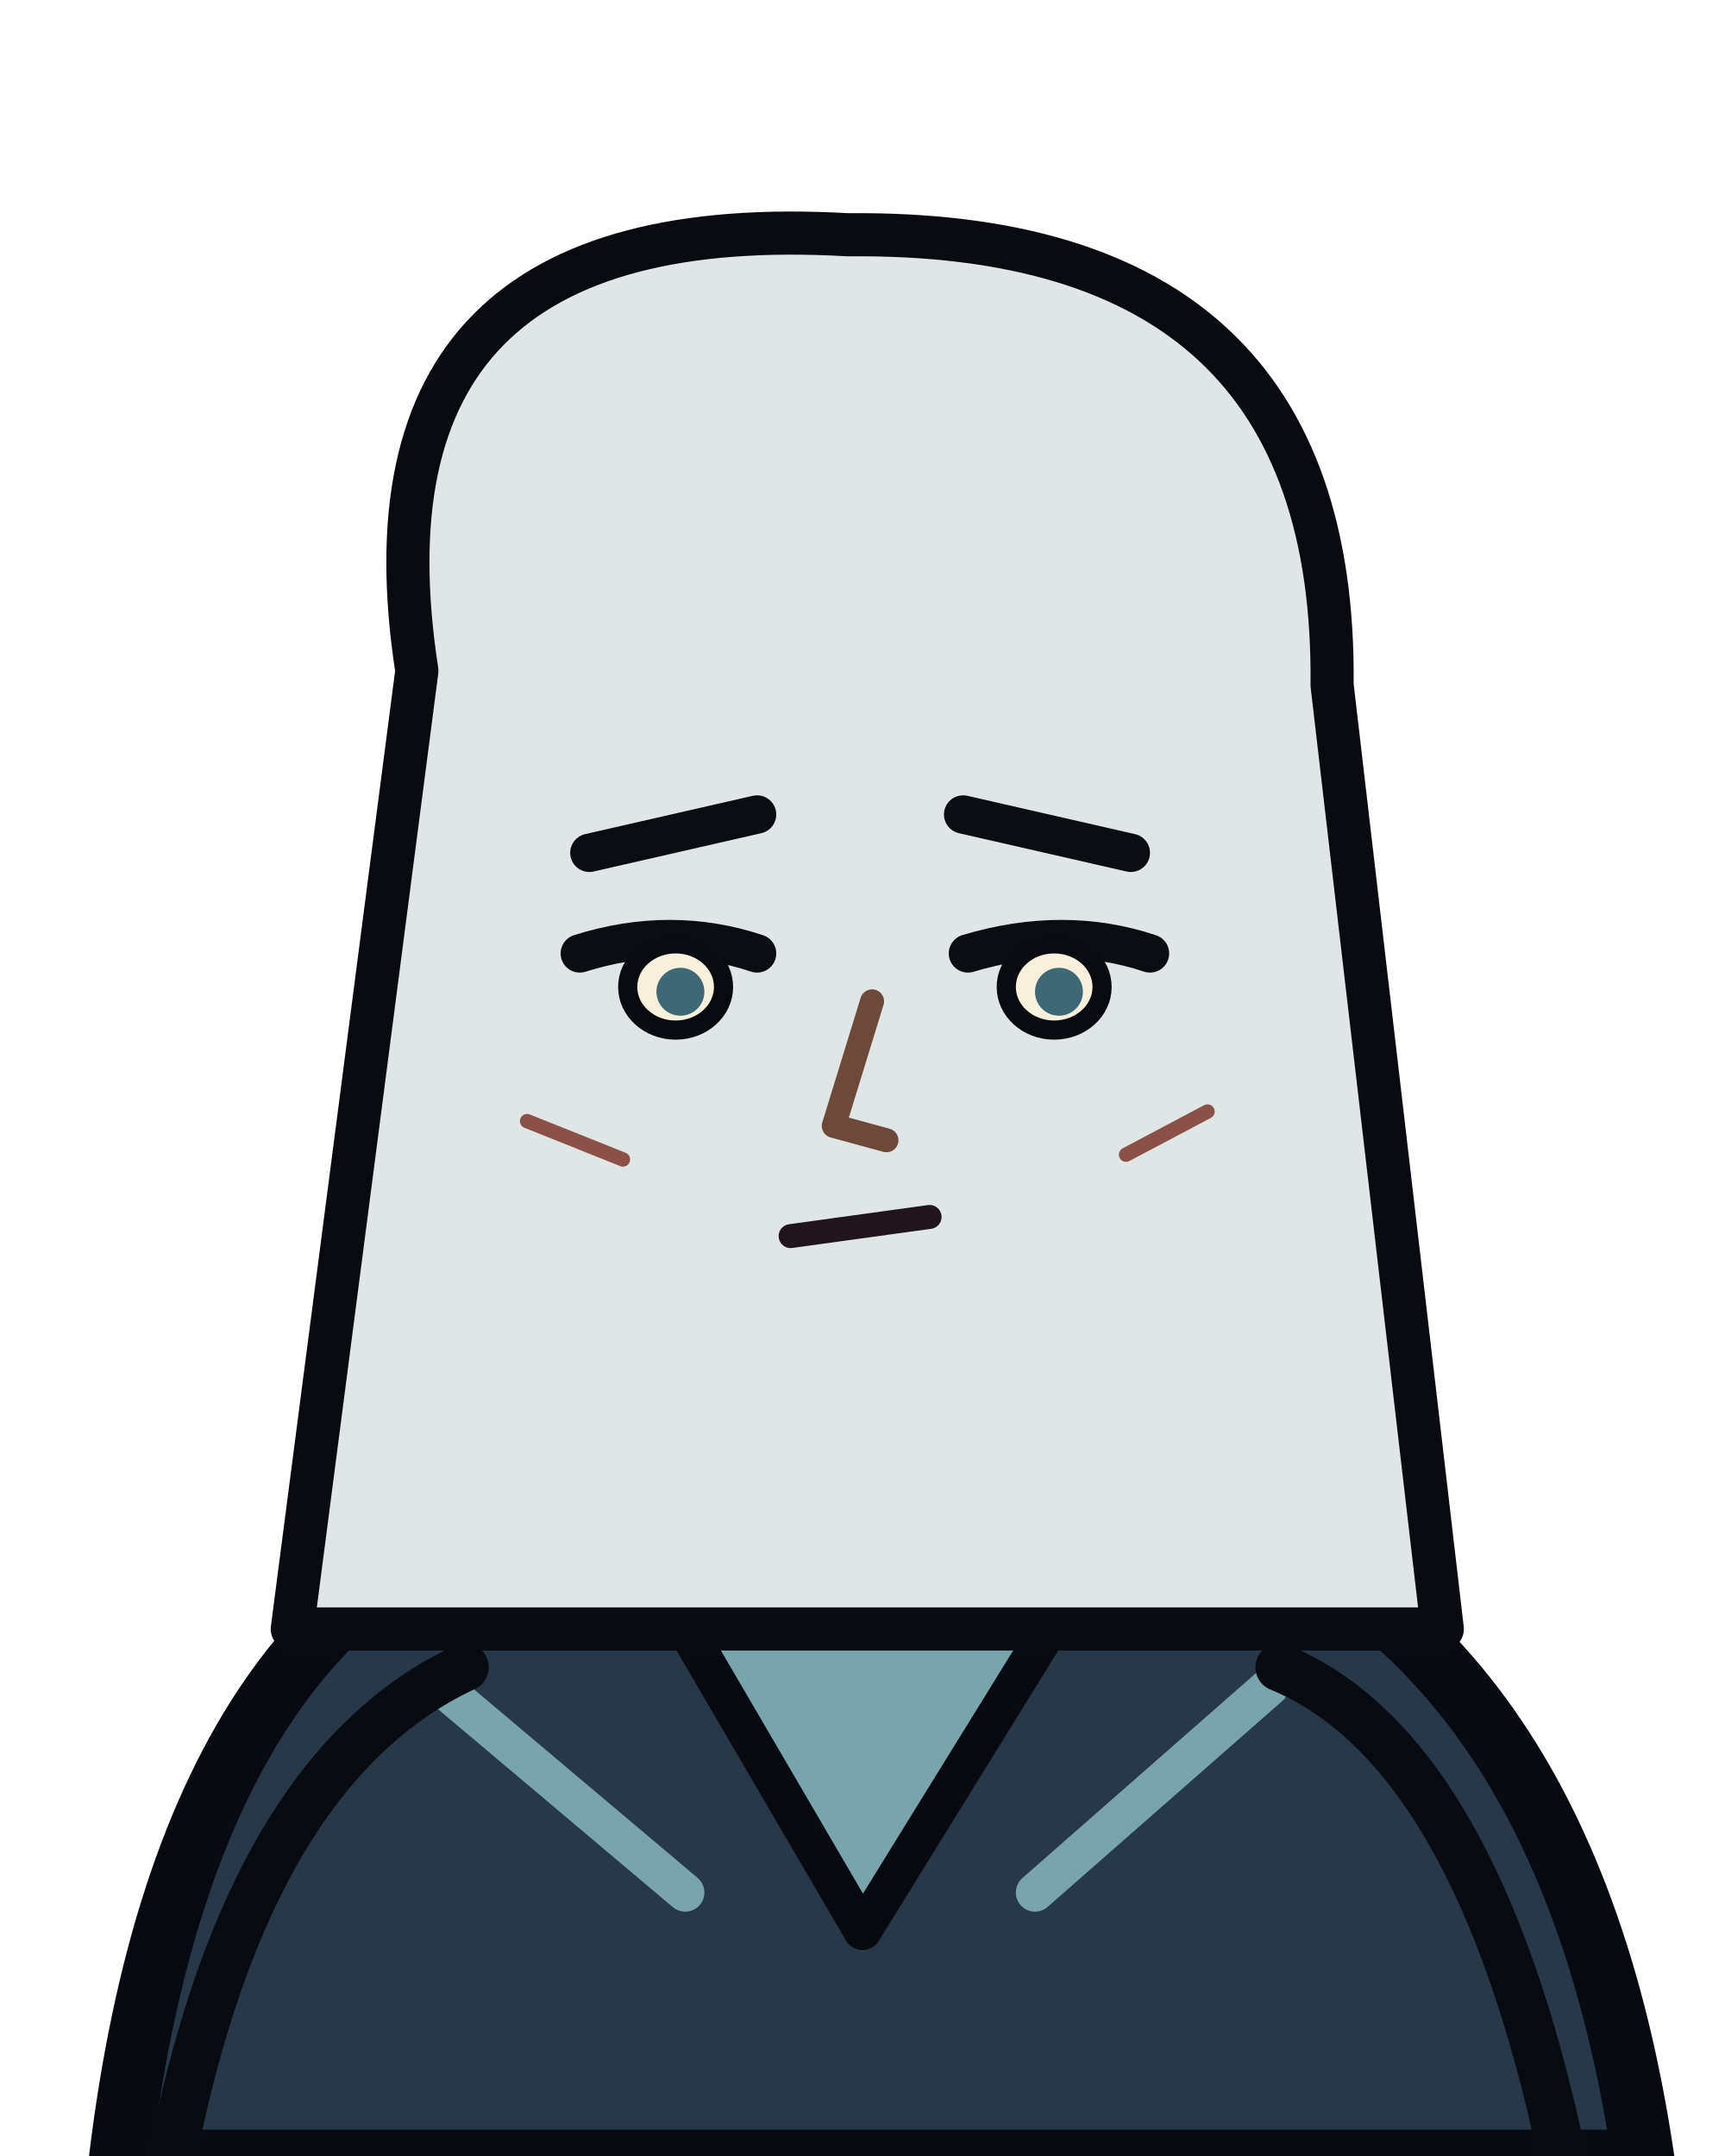
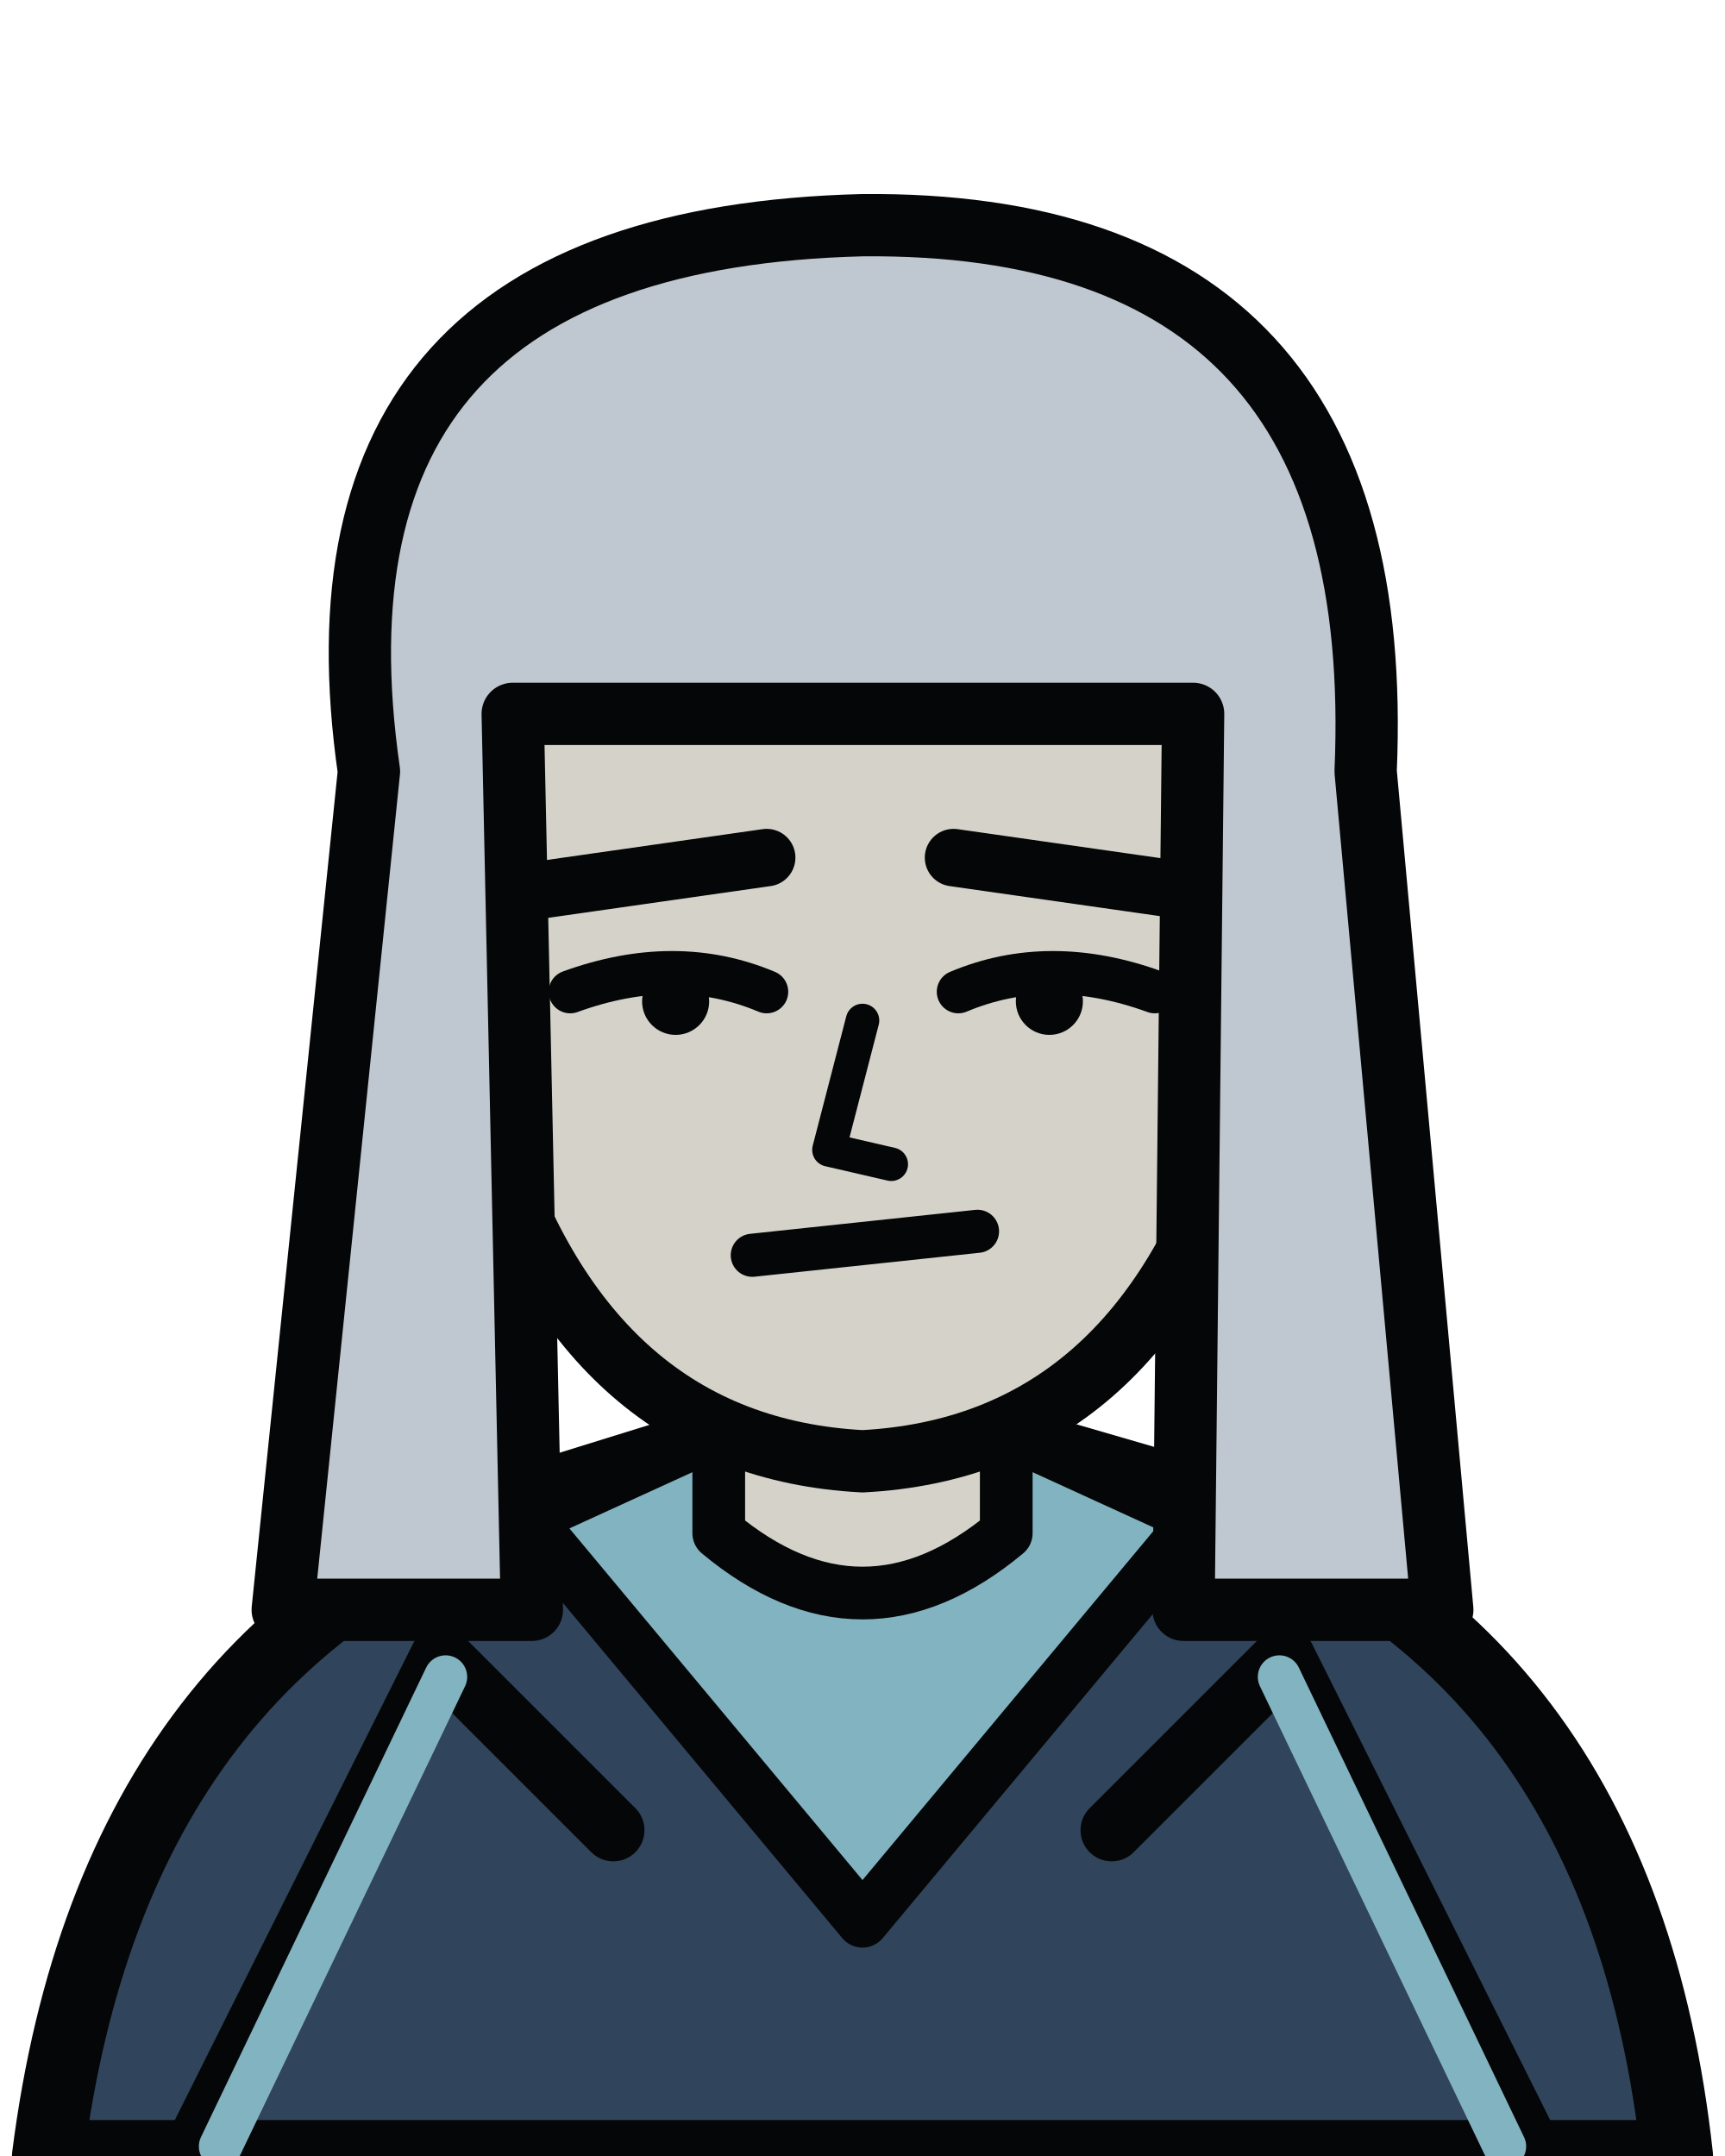
- <svg xmlns="http://www.w3.org/2000/svg" width="360" height="450" viewBox="0 0 360 450" role="img" aria-label="narrator tense portrait">
-   <defs>
-     <clipPath id="frame">
-       <rect width="360" height="450" />
-     </clipPath>
-   </defs>
-   <g clip-path="url(#frame)" stroke-linejoin="round" stroke-linecap="round">
-     <path d="M25 451Q40 327 121 312L143 299H217L241 312Q326 335 343 451Z" fill="#273949" stroke="#070a10" stroke-width="13" />
-     <path d="M128 314L180 403L235 314L209 303H152Z" fill="#78a5ac" stroke="#080a10" stroke-width="8" />
-     <path d="M153 266L149 322Q178 347 210 322L206 268Z" fill="#b4c5c5" stroke="#090b11" stroke-width="9" />
-     <path d="M91 162Q89 89 180 80Q269 87 268 166L258 238Q235 298 180 305Q125 298 102 238Z" fill="#b4c5c5" stroke="#080b10" stroke-width="11" />
-     <path d="M101 217Q86 211 84 192Q83 178 98 182M260 215Q276 204 277 191Q276 180 263 184" fill="#b4c5c5" stroke="#080b10" stroke-width="8" />
-     <path d="M87 140Q72 43 177 49Q279 48 278 143L301 340H61Z" fill="#e0e6e5" stroke="#090b11" stroke-width="9" />
-     <path d="M123 178l35 -8 M201 170l35 8" fill="none" stroke="#0b0d12" stroke-width="8" />
-     <path d="M121 199Q140 193 158 199M202 199Q222 193 240 199" fill="none" stroke="#0b0d12" stroke-width="8" />
-     <ellipse cx="141" cy="206" rx="10" ry="9" fill="#f6f0dc" stroke="#090b11" stroke-width="4" />
-     <ellipse cx="220" cy="206" rx="10" ry="9" fill="#f6f0dc" stroke="#090b11" stroke-width="4" />
-     <circle cx="142" cy="207" r="5" fill="#3d6874" />
-     <circle cx="221" cy="207" r="5" fill="#3d6874" />
-     <path d="M182 209l-8 26l11 3" fill="none" stroke="#6d493c" stroke-width="5" />
-     <path d="M165 258l29 -4" fill="none" stroke="#20151a" stroke-width="5" />
-     <path d="M110 234l20 8M235 241l17 -9" stroke="#8b5047" stroke-width="3" />
-     <path d="M92 352l51 43M265 352l-49 43" stroke="#78a5ac" stroke-width="8" />
-     <path d="M36 450Q52 369 97 348M326 450Q308 365 267 348" fill="none" stroke="#080b10" stroke-width="10" />
+ <svg xmlns="http://www.w3.org/2000/svg" width="360" height="450" viewBox="0 0 360 450">
+   <g stroke-linejoin="round" stroke-linecap="round">
+     <path d="M10 450Q24 340 117 311L146 302H214L245 311Q338 340 350 450Z" fill="#30445c" stroke="#050607" stroke-width="15" />
+     <path d="M110 317L180 401L250 317L215 301H145Z" fill="#82b3c0" stroke="#050607" stroke-width="11" />
+     <path d="M150 270V320Q180 345 210 320V270Z" fill="#d5d3c9" stroke="#050607" stroke-width="11" />
+     <path d="M94 160Q92 82 180 81Q268 82 266 160L258 237Q237 302 180 305Q123 302 102 237Z" fill="#d5d3c9" stroke="#050607" stroke-width="13" />
+     <path d="M98 192Q79 177 81 202Q84 222 105 223M262 192Q281 177 279 202Q276 222 255 223" fill="#d5d3c9" stroke="#050607" stroke-width="9" />
+     <path d="M77 161Q61 50 180 47Q290 46 285 161L301 336H247L249 149L107 149L111 336H59Z" fill="#bfc8d0" stroke="#050607" stroke-width="13" />
+     <path d="M111 186l49 -7M199 179l49 7" stroke="#050607" stroke-width="12" fill="none" />
+     <path d="M119 207Q141 199 160 207M200 207Q219 199 241 207" stroke="#050607" stroke-width="9" fill="none" />
+     <circle cx="141" cy="209" r="7" fill="#050607" />
+     <circle cx="219" cy="209" r="7" fill="#050607" />
+     <path d="M180 213l-7 27l13 3" stroke="#050607" stroke-width="7" fill="none" />
+     <path d="M157 262l47 -5" stroke="#050607" stroke-width="9" />
+     <path d="M40 450L92 346L128 382M320 450L268 346L232 382" stroke="#050607" stroke-width="13" fill="none" />
+     <path d="M46 448L93 350M314 448L267 350" stroke="#82b3c0" stroke-width="9" />
  </g>
</svg>
